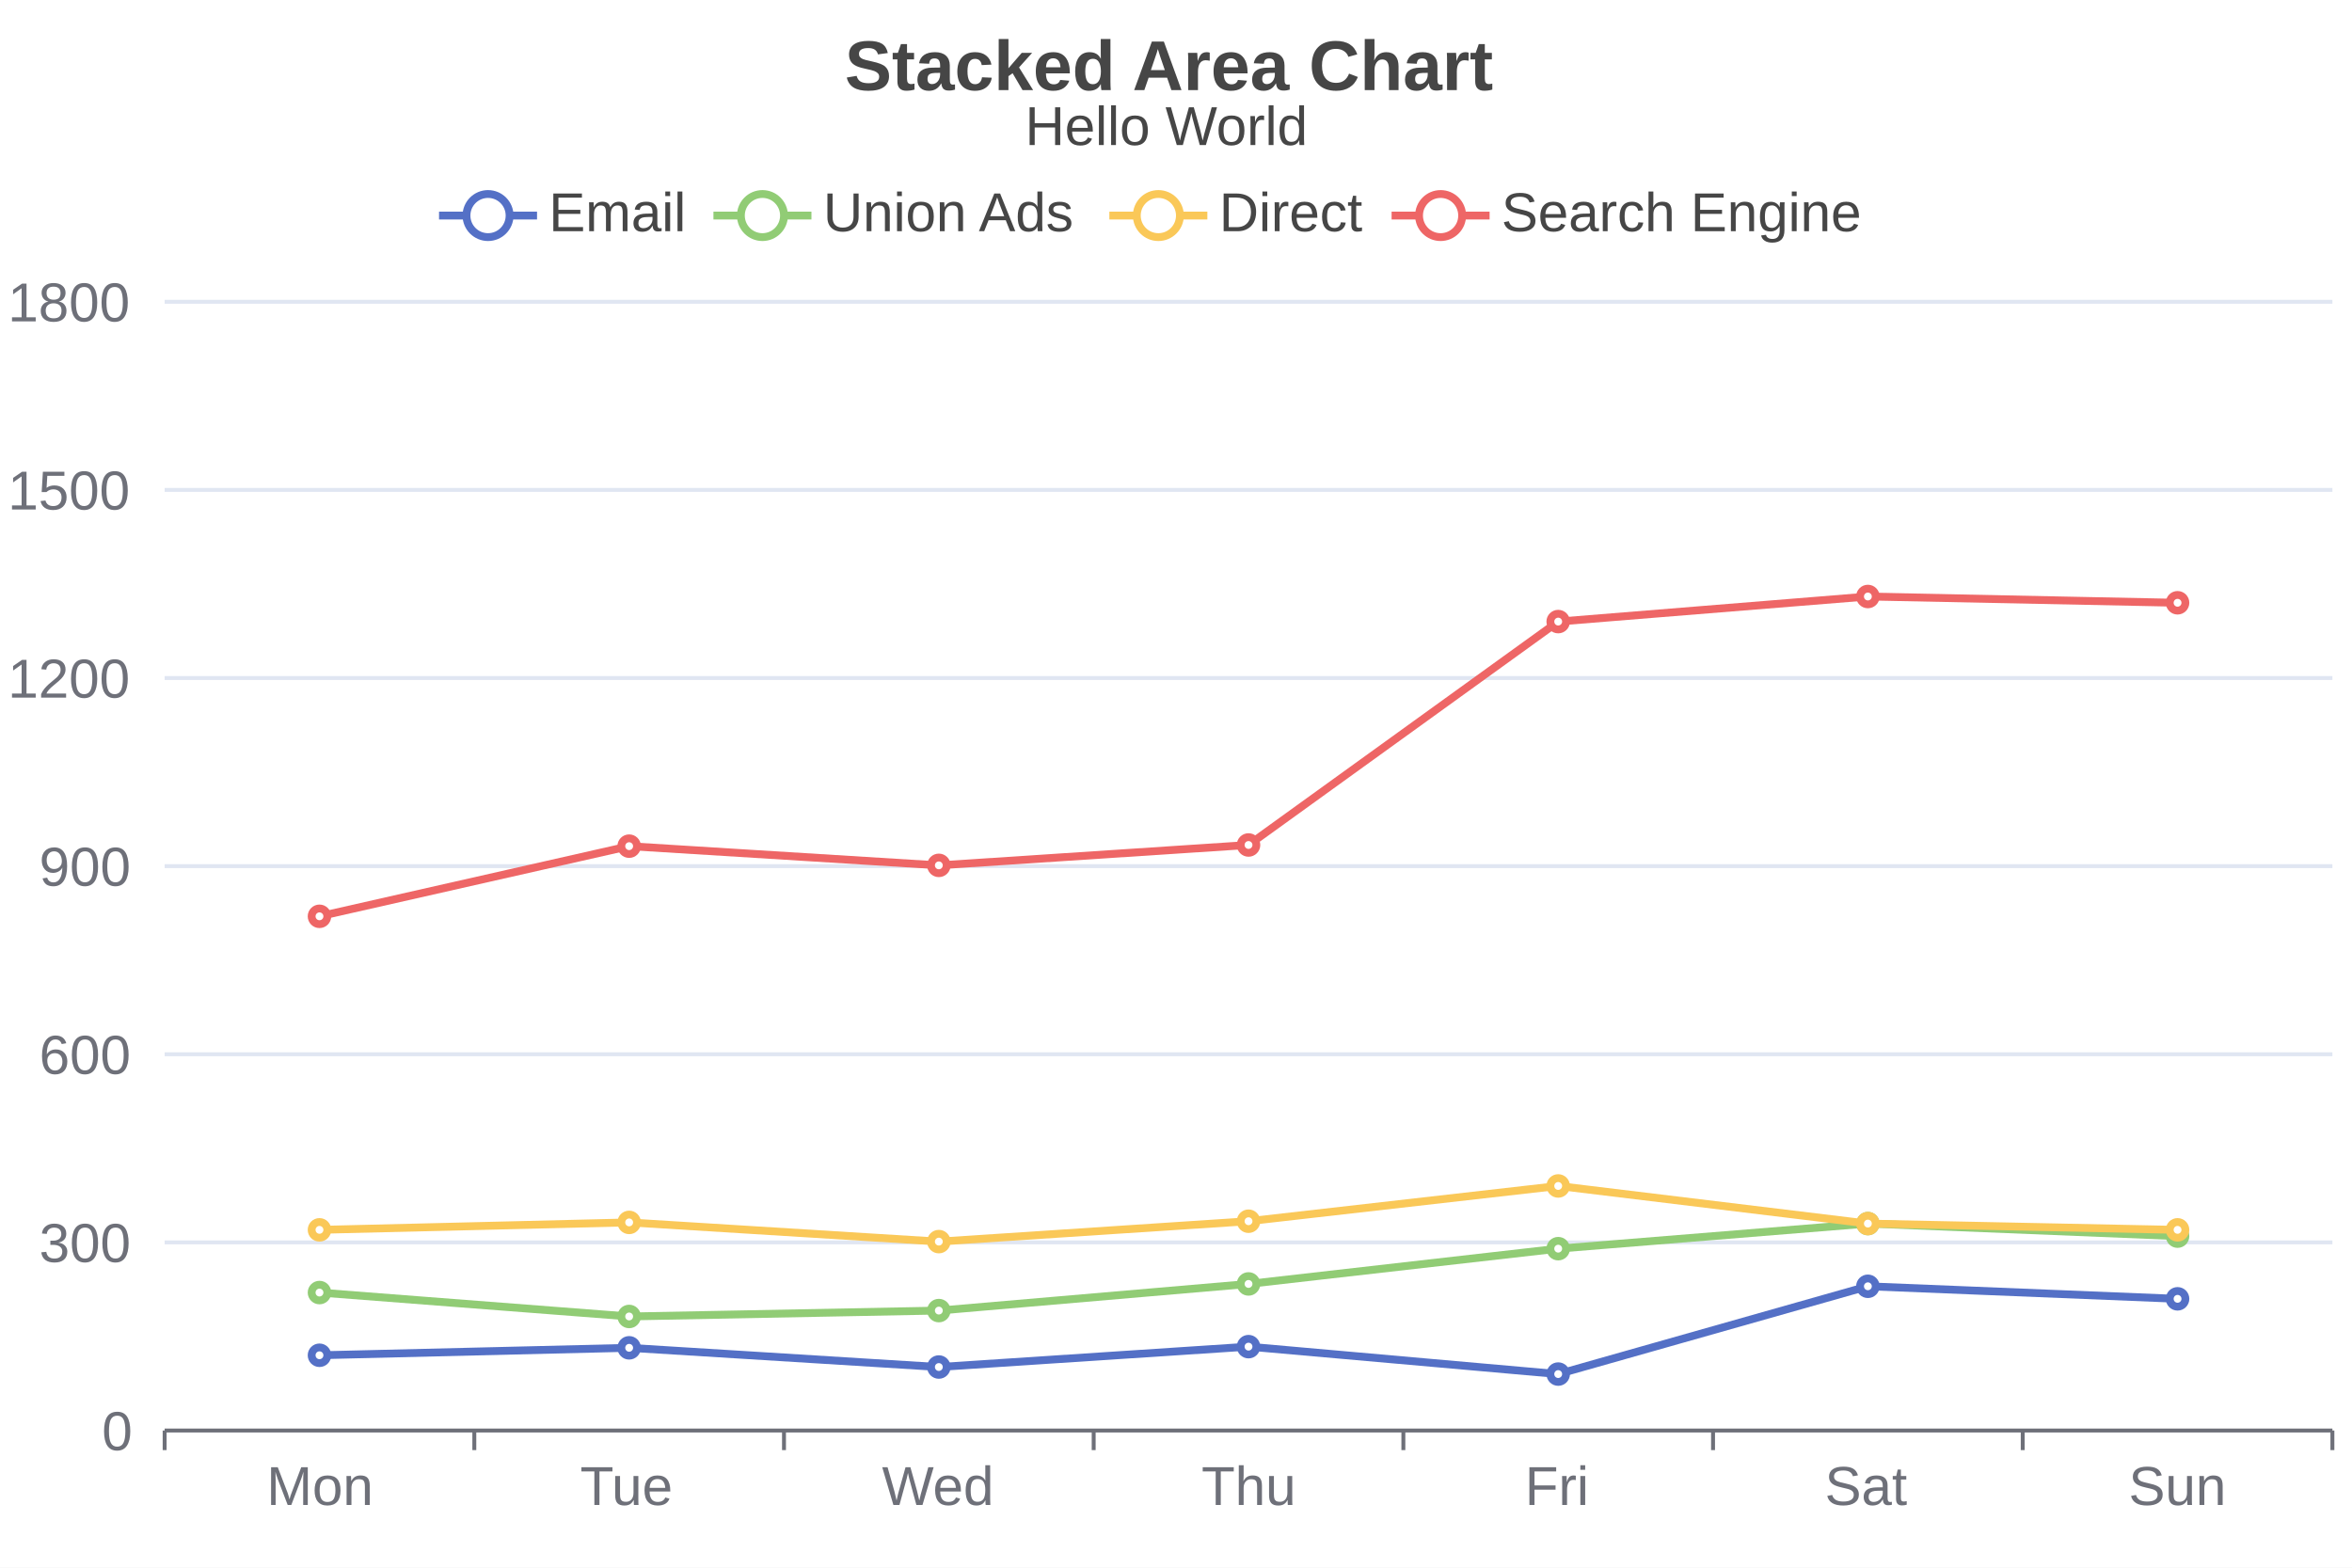
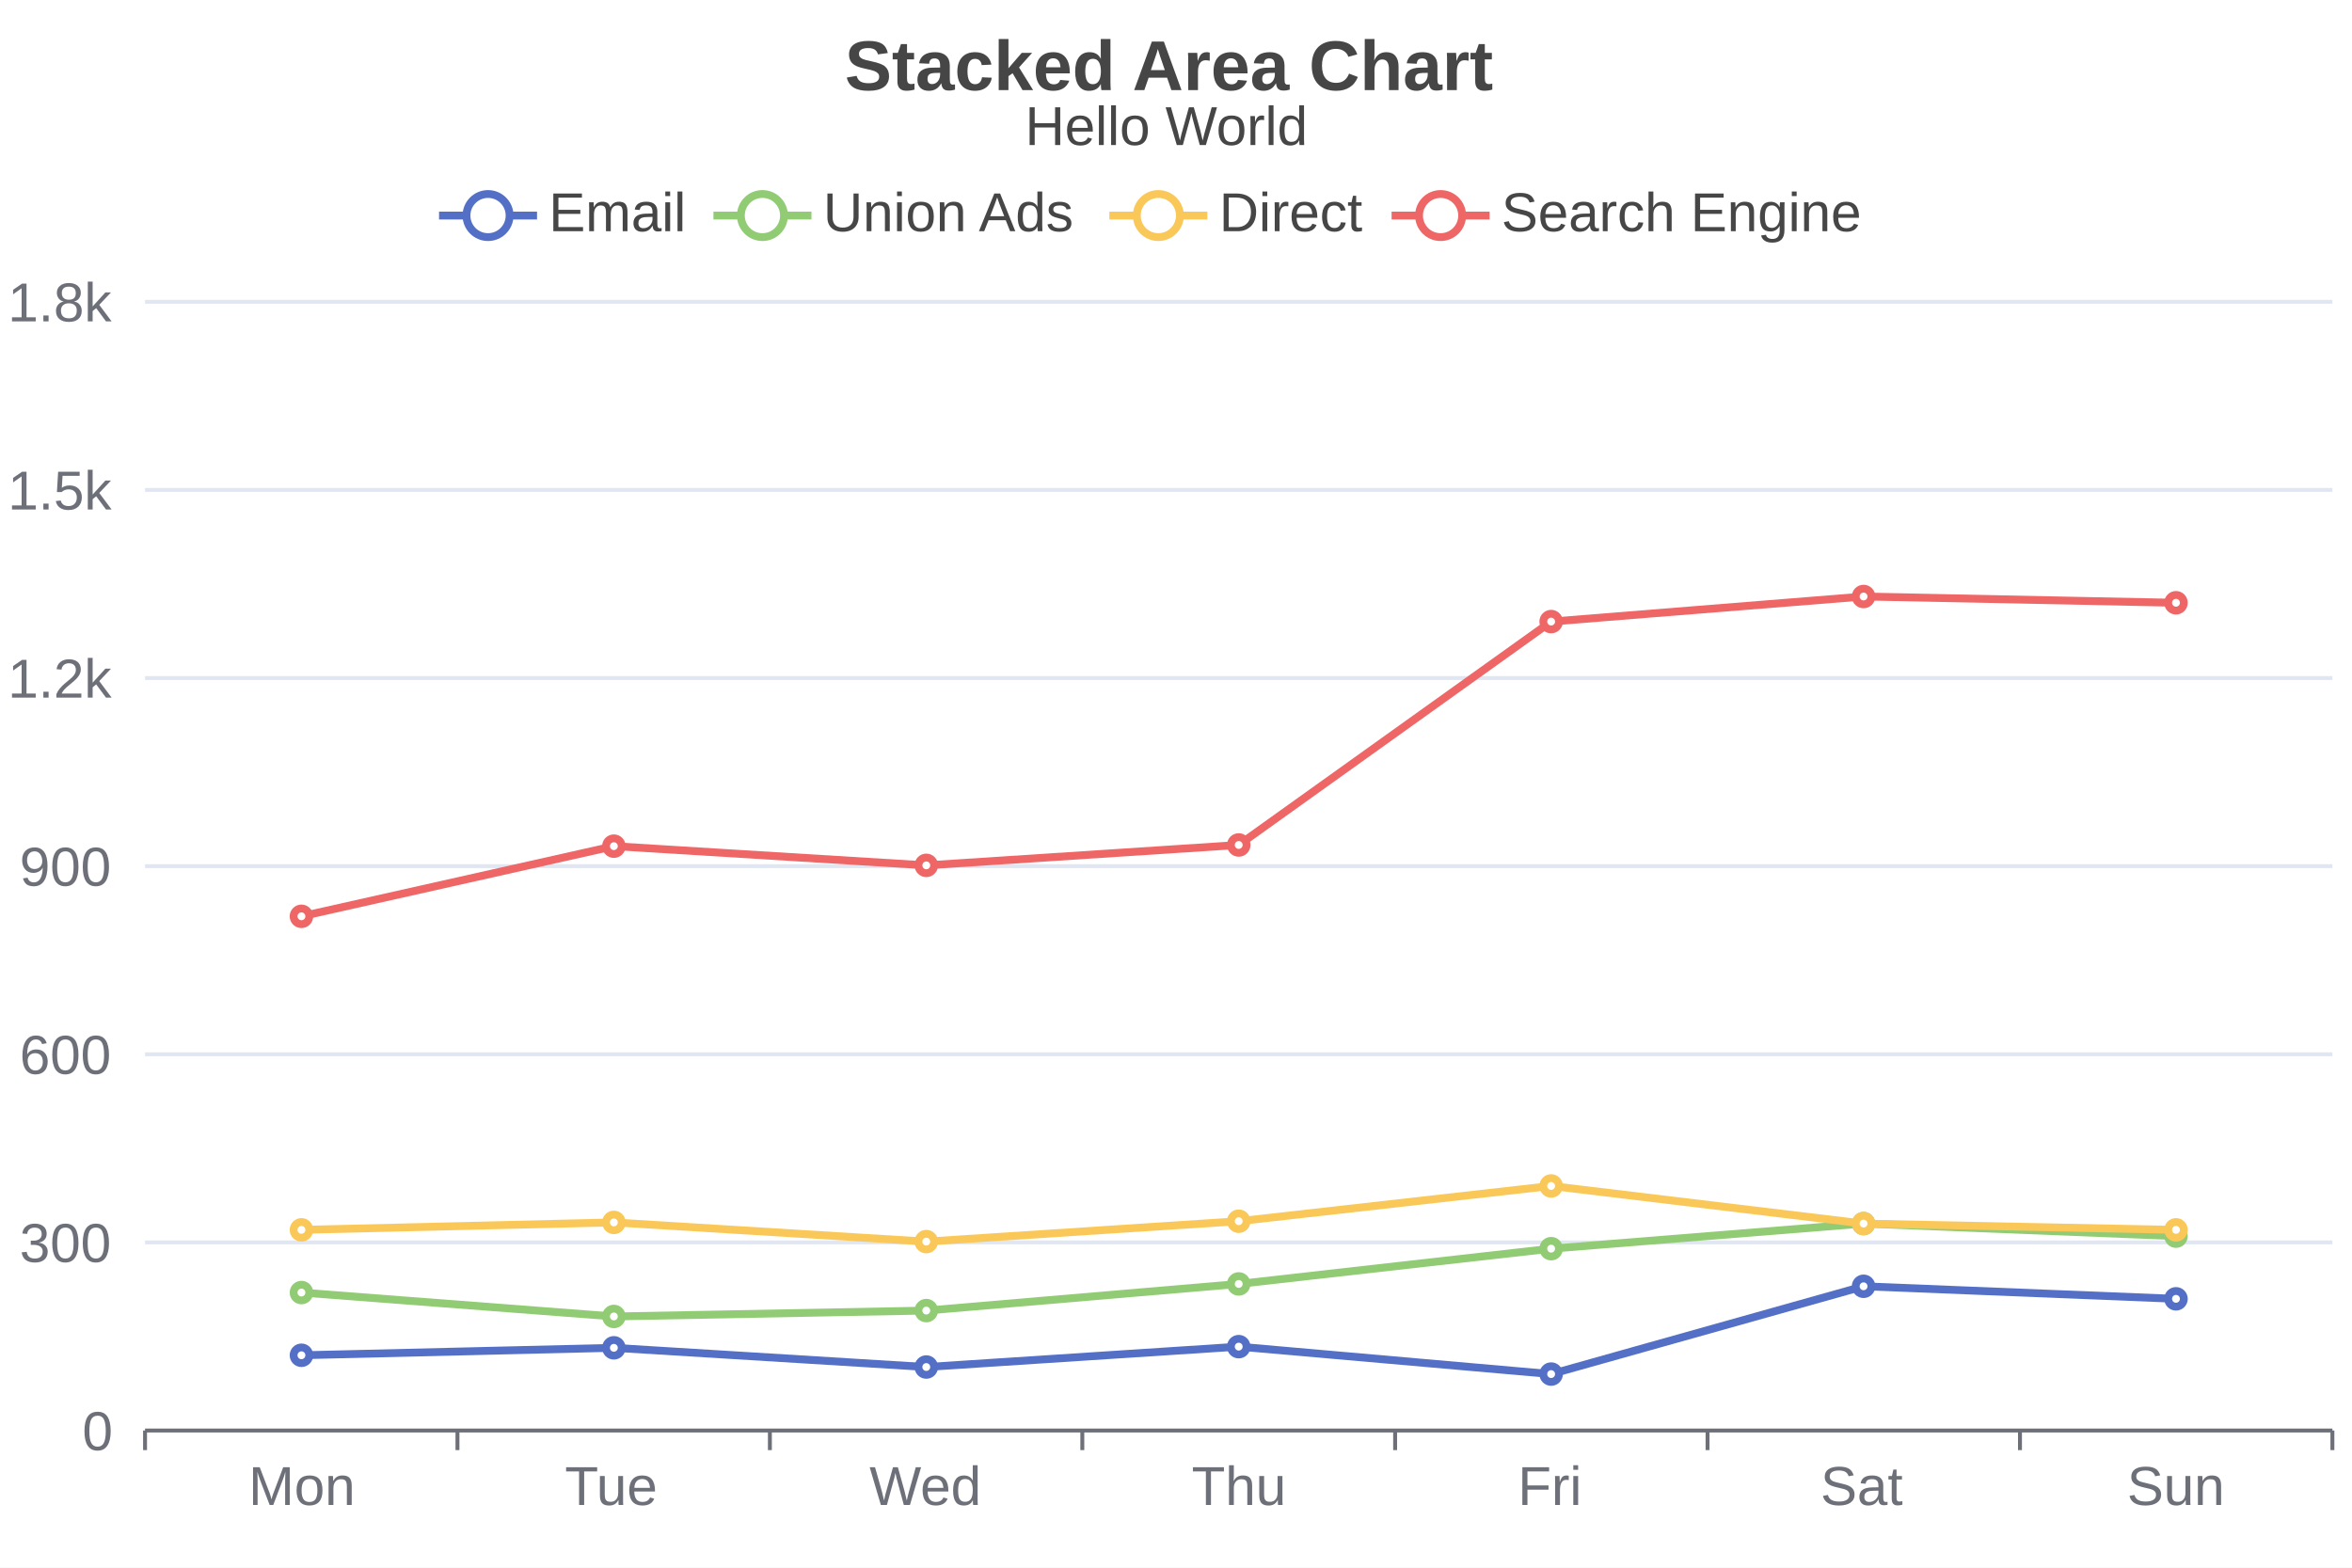
<svg xmlns="http://www.w3.org/2000/svg" width="600" height="400" viewBox="0 0 600 400">
  <rect x="0" y="0" width="600" height="400" fill="#FFFFFF" />
  <text font-size="18" x="215.5" y="23" font-weight="bold" font-family="Arial" fill="#464646">
Stacked Area Chart
</text>
  <text font-size="14" x="261.5" y="37" font-family="Arial" fill="#464646">
Hello World
</text>
  <g>
    <line stroke-width="2" x1="112" y1="55" x2="137" y2="55" stroke="#5470C6" />
    <circle cx="124.5" cy="55" r="5.5" stroke-width="2" stroke="#5470C6" fill="#FFFFFF" />
    <text font-size="14" x="140" y="59" font-family="Arial" fill="#464646">
Email
</text>
  </g>
  <g>
    <line stroke-width="2" x1="182" y1="55" x2="207" y2="55" stroke="#91CC75" />
    <circle cx="194.5" cy="55" r="5.5" stroke-width="2" stroke="#91CC75" fill="#FFFFFF" />
    <text font-size="14" x="210" y="59" font-family="Arial" fill="#464646">
Union Ads
</text>
  </g>
  <g>
    <line stroke-width="2" x1="283" y1="55" x2="308" y2="55" stroke="#FAC858" />
    <circle cx="295.5" cy="55" r="5.5" stroke-width="2" stroke="#FAC858" fill="#FFFFFF" />
    <text font-size="14" x="311" y="59" font-family="Arial" fill="#464646">
Direct
</text>
  </g>
  <g>
    <line stroke-width="2" x1="355" y1="55" x2="380" y2="55" stroke="#EE6666" />
    <circle cx="367.5" cy="55" r="5.5" stroke-width="2" stroke="#EE6666" fill="#FFFFFF" />
    <text font-size="14" x="383" y="59" font-family="Arial" fill="#464646">
Search Engine
</text>
  </g>
  <g stroke="#E0E6F2">
-     <line stroke-width="1" x1="42" y1="77" x2="595" y2="77" />
-     <line stroke-width="1" x1="42" y1="125" x2="595" y2="125" />
-     <line stroke-width="1" x1="42" y1="173" x2="595" y2="173" />
-     <line stroke-width="1" x1="42" y1="221" x2="595" y2="221" />
-     <line stroke-width="1" x1="42" y1="269" x2="595" y2="269" />
-     <line stroke-width="1" x1="42" y1="317" x2="595" y2="317" />
+     <line stroke-width="1" x1="37" y1="77" x2="595" y2="77" />
+     <line stroke-width="1" x1="37" y1="125" x2="595" y2="125" />
+     <line stroke-width="1" x1="37" y1="173" x2="595" y2="173" />
+     <line stroke-width="1" x1="37" y1="221" x2="595" y2="221" />
+     <line stroke-width="1" x1="37" y1="269" x2="595" y2="269" />
+     <line stroke-width="1" x1="37" y1="317" x2="595" y2="317" />
  </g>
  <g>
    <text font-size="14" x="2" y="82" font-family="Arial" fill="#6E7079">
- 1800
+ 1.8k
</text>
    <text font-size="14" x="2" y="130" font-family="Arial" fill="#6E7079">
- 1500
+ 1.5k
</text>
    <text font-size="14" x="2" y="178" font-family="Arial" fill="#6E7079">
- 1200
+ 1.2k
</text>
-     <text font-size="14" x="10" y="226" font-family="Arial" fill="#6E7079">
+     <text font-size="14" x="5" y="226" font-family="Arial" fill="#6E7079">
900
</text>
-     <text font-size="14" x="10" y="274" font-family="Arial" fill="#6E7079">
+     <text font-size="14" x="5" y="274" font-family="Arial" fill="#6E7079">
600
</text>
-     <text font-size="14" x="10" y="322" font-family="Arial" fill="#6E7079">
+     <text font-size="14" x="5" y="322" font-family="Arial" fill="#6E7079">
300
</text>
-     <text font-size="14" x="26" y="370" font-family="Arial" fill="#6E7079">
+     <text font-size="14" x="21" y="370" font-family="Arial" fill="#6E7079">
0
</text>
  </g>
  <g>
    <g stroke="#6E7079">
-       <line stroke-width="1" x1="42" y1="365" x2="595" y2="365" />
-       <line stroke-width="1" x1="42" y1="365" x2="42" y2="370" />
-       <line stroke-width="1" x1="121" y1="365" x2="121" y2="370" />
-       <line stroke-width="1" x1="200" y1="365" x2="200" y2="370" />
-       <line stroke-width="1" x1="279" y1="365" x2="279" y2="370" />
-       <line stroke-width="1" x1="358" y1="365" x2="358" y2="370" />
-       <line stroke-width="1" x1="437" y1="365" x2="437" y2="370" />
-       <line stroke-width="1" x1="516" y1="365" x2="516" y2="370" />
+       <line stroke-width="1" x1="37" y1="365" x2="595" y2="365" />
+       <line stroke-width="1" x1="37" y1="365" x2="37" y2="370" />
+       <line stroke-width="1" x1="116.7" y1="365" x2="116.7" y2="370" />
+       <line stroke-width="1" x1="196.4" y1="365" x2="196.4" y2="370" />
+       <line stroke-width="1" x1="276.1" y1="365" x2="276.1" y2="370" />
+       <line stroke-width="1" x1="355.9" y1="365" x2="355.9" y2="370" />
+       <line stroke-width="1" x1="435.6" y1="365" x2="435.6" y2="370" />
+       <line stroke-width="1" x1="515.3" y1="365" x2="515.3" y2="370" />
      <line stroke-width="1" x1="595" y1="365" x2="595" y2="370" />
    </g>
-     <text font-size="14" x="68" y="384" font-family="Arial" fill="#6E7079">
+     <text font-size="14" x="63.4" y="384" font-family="Arial" fill="#6E7079">
Mon
</text>
-     <text font-size="14" x="148" y="384" font-family="Arial" fill="#6E7079">
+     <text font-size="14" x="144.1" y="384" font-family="Arial" fill="#6E7079">
Tue
</text>
-     <text font-size="14" x="225" y="384" font-family="Arial" fill="#6E7079">
+     <text font-size="14" x="221.8" y="384" font-family="Arial" fill="#6E7079">
Wed
</text>
-     <text font-size="14" x="306.5" y="384" font-family="Arial" fill="#6E7079">
+     <text font-size="14" x="304" y="384" font-family="Arial" fill="#6E7079">
Thu
</text>
-     <text font-size="14" x="389" y="384" font-family="Arial" fill="#6E7079">
+     <text font-size="14" x="387.2" y="384" font-family="Arial" fill="#6E7079">
Fri
</text>
-     <text font-size="14" x="465.5" y="384" font-family="Arial" fill="#6E7079">
+     <text font-size="14" x="464.4" y="384" font-family="Arial" fill="#6E7079">
Sat
</text>
-     <text font-size="14" x="543" y="384" font-family="Arial" fill="#6E7079">
+     <text font-size="14" x="542.6" y="384" font-family="Arial" fill="#6E7079">
Sun
</text>
  </g>
  <g>
-     <path fill="none" d="M 81.5 345.8 L 160.5 343.9 L 239.5 348.8 L 318.5 343.6 L 397.5 350.6 L 476.5 328.2 L 555.5 331.4" stroke-width="2" stroke="#5470C6" />
-     <circle cx="81.5" cy="345.8" r="2" stroke-width="2" stroke="#5470C6" fill="#FFFFFF" />
-     <circle cx="160.5" cy="343.9" r="2" stroke-width="2" stroke="#5470C6" fill="#FFFFFF" />
-     <circle cx="239.5" cy="348.8" r="2" stroke-width="2" stroke="#5470C6" fill="#FFFFFF" />
-     <circle cx="318.5" cy="343.6" r="2" stroke-width="2" stroke="#5470C6" fill="#FFFFFF" />
-     <circle cx="397.5" cy="350.6" r="2" stroke-width="2" stroke="#5470C6" fill="#FFFFFF" />
-     <circle cx="476.5" cy="328.2" r="2" stroke-width="2" stroke="#5470C6" fill="#FFFFFF" />
-     <circle cx="555.5" cy="331.4" r="2" stroke-width="2" stroke="#5470C6" fill="#FFFFFF" />
+     <path fill="none" d="M 76.9 345.8 L 156.6 343.9 L 236.3 348.8 L 316 343.6 L 395.7 350.6 L 475.4 328.2 L 555.1 331.4" stroke-width="2" stroke="#5470C6" />
+     <circle cx="76.9" cy="345.8" r="2" stroke-width="2" stroke="#5470C6" fill="#FFFFFF" />
+     <circle cx="156.6" cy="343.9" r="2" stroke-width="2" stroke="#5470C6" fill="#FFFFFF" />
+     <circle cx="236.3" cy="348.8" r="2" stroke-width="2" stroke="#5470C6" fill="#FFFFFF" />
+     <circle cx="316" cy="343.6" r="2" stroke-width="2" stroke="#5470C6" fill="#FFFFFF" />
+     <circle cx="395.7" cy="350.6" r="2" stroke-width="2" stroke="#5470C6" fill="#FFFFFF" />
+     <circle cx="475.4" cy="328.2" r="2" stroke-width="2" stroke="#5470C6" fill="#FFFFFF" />
+     <circle cx="555.1" cy="331.4" r="2" stroke-width="2" stroke="#5470C6" fill="#FFFFFF" />
  </g>
  <g>
-     <path fill="none" d="M 81.5 329.8 L 160.5 335.9 L 239.5 334.4 L 318.5 327.6 L 397.5 318.6 L 476.5 312.2 L 555.5 315.4" stroke-width="2" stroke="#91CC75" />
-     <circle cx="81.5" cy="329.8" r="2" stroke-width="2" stroke="#91CC75" fill="#FFFFFF" />
-     <circle cx="160.5" cy="335.9" r="2" stroke-width="2" stroke="#91CC75" fill="#FFFFFF" />
-     <circle cx="239.5" cy="334.4" r="2" stroke-width="2" stroke="#91CC75" fill="#FFFFFF" />
-     <circle cx="318.5" cy="327.6" r="2" stroke-width="2" stroke="#91CC75" fill="#FFFFFF" />
-     <circle cx="397.5" cy="318.6" r="2" stroke-width="2" stroke="#91CC75" fill="#FFFFFF" />
-     <circle cx="476.5" cy="312.2" r="2" stroke-width="2" stroke="#91CC75" fill="#FFFFFF" />
-     <circle cx="555.5" cy="315.4" r="2" stroke-width="2" stroke="#91CC75" fill="#FFFFFF" />
+     <path fill="none" d="M 76.9 329.8 L 156.6 335.9 L 236.3 334.4 L 316 327.6 L 395.7 318.6 L 475.4 312.2 L 555.1 315.4" stroke-width="2" stroke="#91CC75" />
+     <circle cx="76.9" cy="329.8" r="2" stroke-width="2" stroke="#91CC75" fill="#FFFFFF" />
+     <circle cx="156.6" cy="335.9" r="2" stroke-width="2" stroke="#91CC75" fill="#FFFFFF" />
+     <circle cx="236.3" cy="334.4" r="2" stroke-width="2" stroke="#91CC75" fill="#FFFFFF" />
+     <circle cx="316" cy="327.6" r="2" stroke-width="2" stroke="#91CC75" fill="#FFFFFF" />
+     <circle cx="395.7" cy="318.6" r="2" stroke-width="2" stroke="#91CC75" fill="#FFFFFF" />
+     <circle cx="475.4" cy="312.2" r="2" stroke-width="2" stroke="#91CC75" fill="#FFFFFF" />
+     <circle cx="555.1" cy="315.4" r="2" stroke-width="2" stroke="#91CC75" fill="#FFFFFF" />
  </g>
  <g>
-     <path fill="none" d="M 81.5 313.8 L 160.5 311.9 L 239.5 316.8 L 318.5 311.6 L 397.5 302.6 L 476.5 312.2 L 555.5 313.8" stroke-width="2" stroke="#FAC858" />
-     <circle cx="81.5" cy="313.8" r="2" stroke-width="2" stroke="#FAC858" fill="#FFFFFF" />
-     <circle cx="160.5" cy="311.9" r="2" stroke-width="2" stroke="#FAC858" fill="#FFFFFF" />
-     <circle cx="239.5" cy="316.8" r="2" stroke-width="2" stroke="#FAC858" fill="#FFFFFF" />
-     <circle cx="318.5" cy="311.6" r="2" stroke-width="2" stroke="#FAC858" fill="#FFFFFF" />
-     <circle cx="397.5" cy="302.6" r="2" stroke-width="2" stroke="#FAC858" fill="#FFFFFF" />
-     <circle cx="476.5" cy="312.2" r="2" stroke-width="2" stroke="#FAC858" fill="#FFFFFF" />
-     <circle cx="555.5" cy="313.8" r="2" stroke-width="2" stroke="#FAC858" fill="#FFFFFF" />
+     <path fill="none" d="M 76.9 313.8 L 156.6 311.9 L 236.3 316.8 L 316 311.6 L 395.7 302.6 L 475.4 312.2 L 555.1 313.8" stroke-width="2" stroke="#FAC858" />
+     <circle cx="76.9" cy="313.8" r="2" stroke-width="2" stroke="#FAC858" fill="#FFFFFF" />
+     <circle cx="156.6" cy="311.9" r="2" stroke-width="2" stroke="#FAC858" fill="#FFFFFF" />
+     <circle cx="236.3" cy="316.8" r="2" stroke-width="2" stroke="#FAC858" fill="#FFFFFF" />
+     <circle cx="316" cy="311.6" r="2" stroke-width="2" stroke="#FAC858" fill="#FFFFFF" />
+     <circle cx="395.7" cy="302.6" r="2" stroke-width="2" stroke="#FAC858" fill="#FFFFFF" />
+     <circle cx="475.4" cy="312.2" r="2" stroke-width="2" stroke="#FAC858" fill="#FFFFFF" />
+     <circle cx="555.1" cy="313.8" r="2" stroke-width="2" stroke="#FAC858" fill="#FFFFFF" />
  </g>
  <g>
-     <path fill="none" d="M 81.5 233.8 L 160.5 215.9 L 239.5 220.8 L 318.5 215.6 L 397.5 158.6 L 476.5 152.2 L 555.5 153.8" stroke-width="2" stroke="#EE6666" />
-     <circle cx="81.5" cy="233.8" r="2" stroke-width="2" stroke="#EE6666" fill="#FFFFFF" />
-     <circle cx="160.5" cy="215.9" r="2" stroke-width="2" stroke="#EE6666" fill="#FFFFFF" />
-     <circle cx="239.5" cy="220.8" r="2" stroke-width="2" stroke="#EE6666" fill="#FFFFFF" />
-     <circle cx="318.5" cy="215.6" r="2" stroke-width="2" stroke="#EE6666" fill="#FFFFFF" />
-     <circle cx="397.5" cy="158.6" r="2" stroke-width="2" stroke="#EE6666" fill="#FFFFFF" />
-     <circle cx="476.5" cy="152.2" r="2" stroke-width="2" stroke="#EE6666" fill="#FFFFFF" />
-     <circle cx="555.5" cy="153.8" r="2" stroke-width="2" stroke="#EE6666" fill="#FFFFFF" />
+     <path fill="none" d="M 76.9 233.8 L 156.6 215.9 L 236.3 220.8 L 316 215.6 L 395.7 158.6 L 475.4 152.2 L 555.1 153.8" stroke-width="2" stroke="#EE6666" />
+     <circle cx="76.9" cy="233.8" r="2" stroke-width="2" stroke="#EE6666" fill="#FFFFFF" />
+     <circle cx="156.6" cy="215.9" r="2" stroke-width="2" stroke="#EE6666" fill="#FFFFFF" />
+     <circle cx="236.3" cy="220.8" r="2" stroke-width="2" stroke="#EE6666" fill="#FFFFFF" />
+     <circle cx="316" cy="215.6" r="2" stroke-width="2" stroke="#EE6666" fill="#FFFFFF" />
+     <circle cx="395.7" cy="158.6" r="2" stroke-width="2" stroke="#EE6666" fill="#FFFFFF" />
+     <circle cx="475.4" cy="152.2" r="2" stroke-width="2" stroke="#EE6666" fill="#FFFFFF" />
+     <circle cx="555.1" cy="153.8" r="2" stroke-width="2" stroke="#EE6666" fill="#FFFFFF" />
  </g>
</svg>
